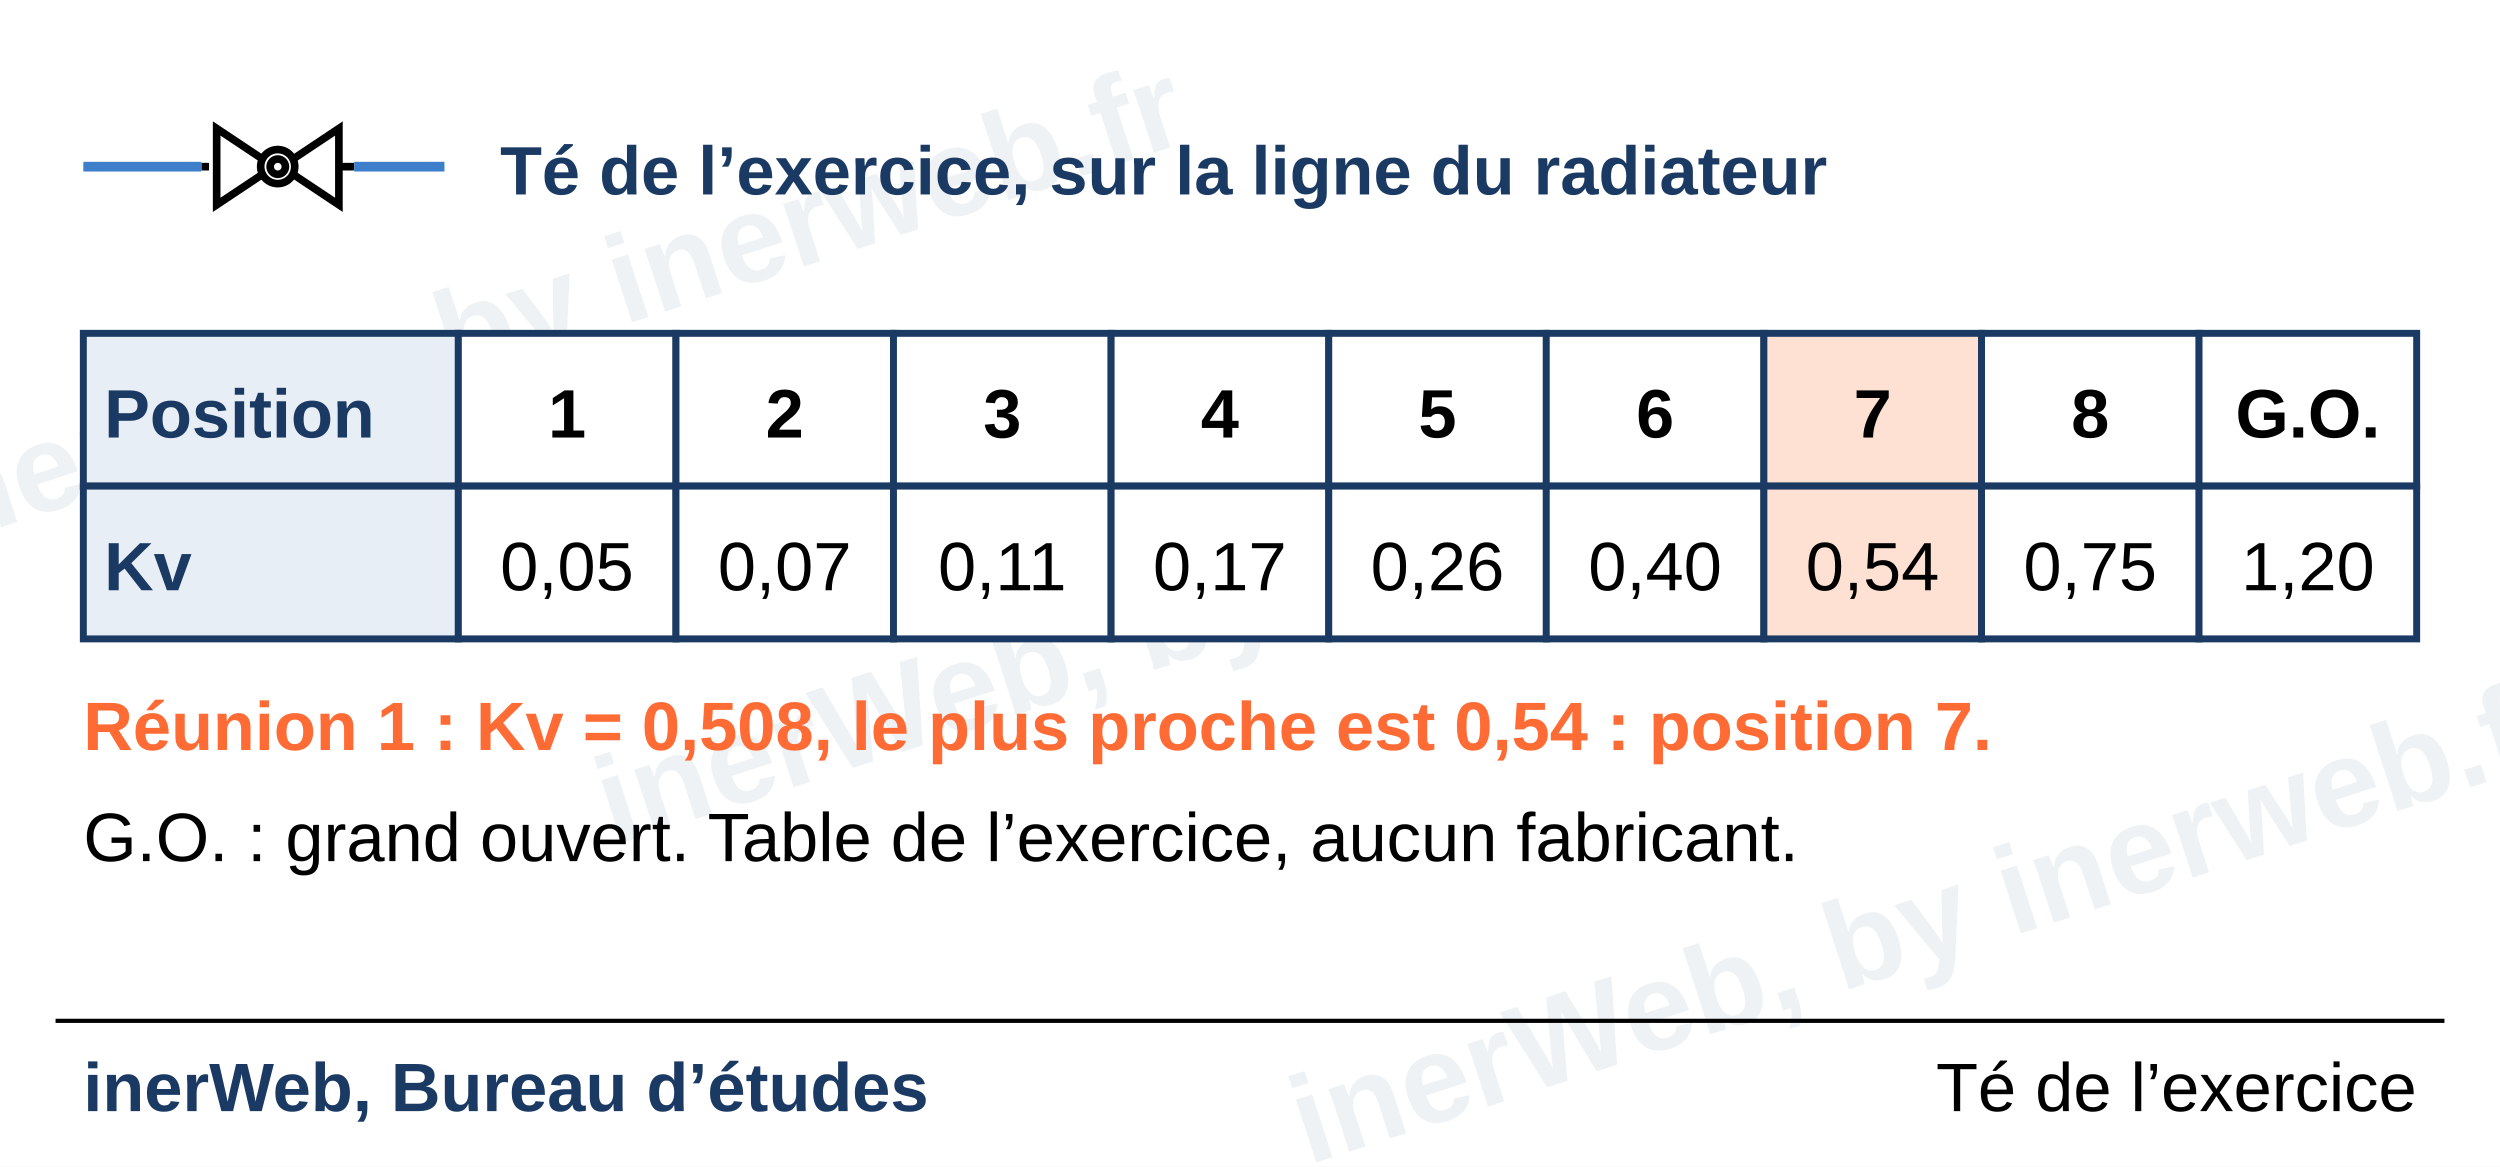
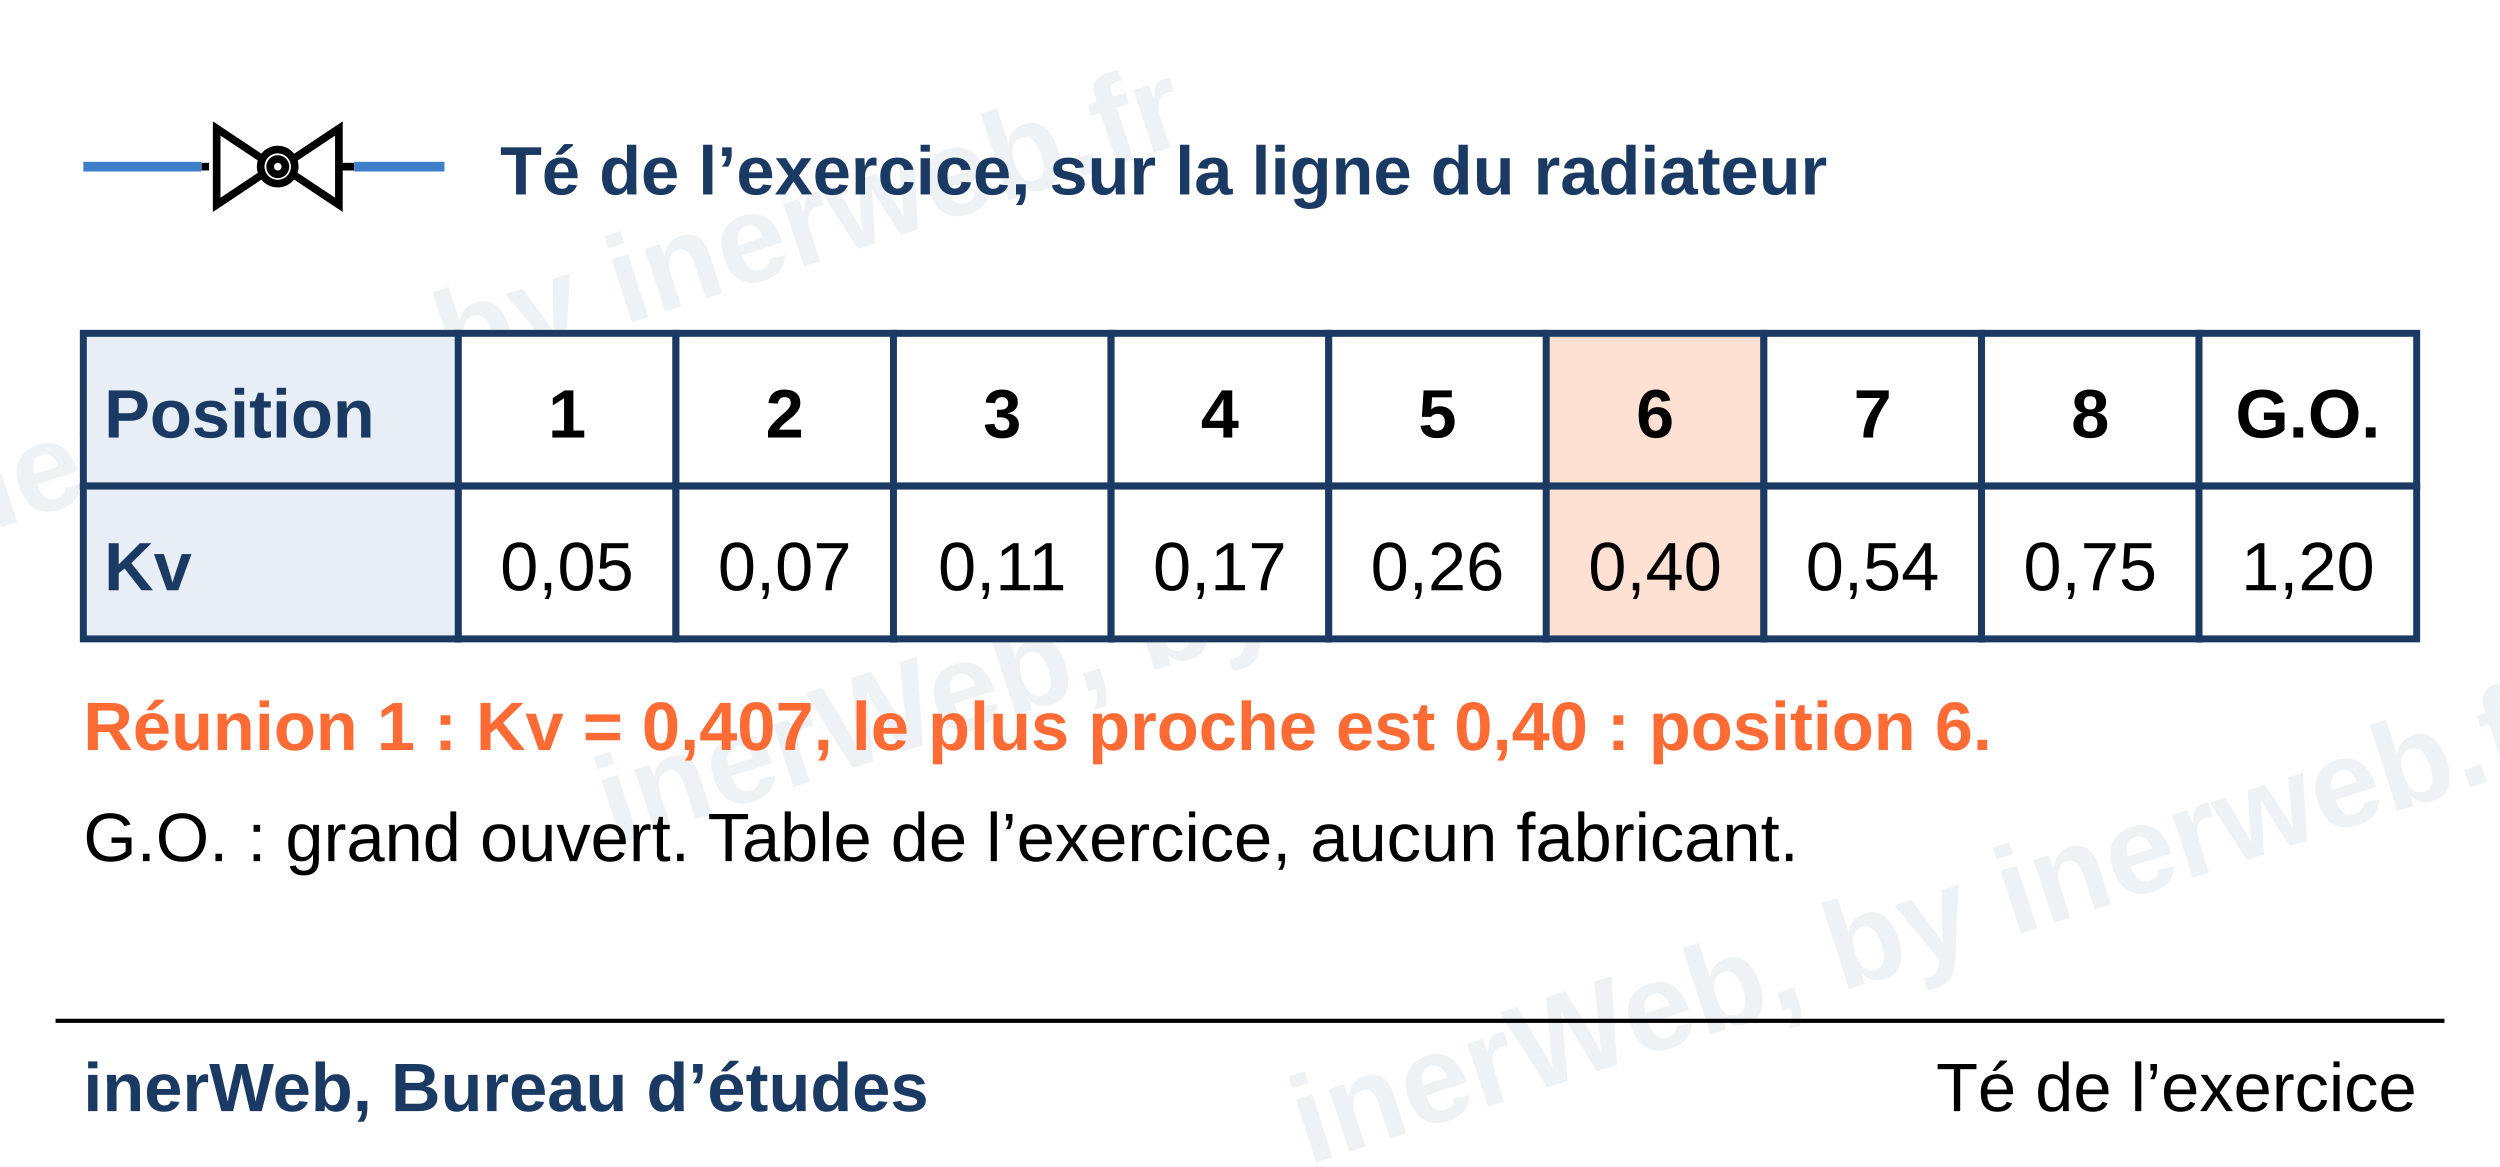
<svg xmlns="http://www.w3.org/2000/svg" viewBox="0 0 180 84.00" width="180mm" height="84.00mm" role="img">
  <rect width="180" height="84.00" fill="#fff" />
  <g>
    <text x="90" y="46" font-family="Trebuchet MS, Arial, sans-serif" font-size="9" font-weight="bold" text-anchor="middle" fill="#1b3a63" fill-opacity="0.07" transform="rotate(-18 90 46)">inerWeb, by inerweb.fr</text>
    <text x="40" y="25" font-family="Trebuchet MS, Arial, sans-serif" font-size="9" font-weight="bold" text-anchor="middle" fill="#1b3a63" fill-opacity="0.07" transform="rotate(-18 40 25)">inerWeb, by inerweb.fr</text>
    <text x="140" y="69" font-family="Trebuchet MS, Arial, sans-serif" font-size="9" font-weight="bold" text-anchor="middle" fill="#1b3a63" fill-opacity="0.07" transform="rotate(-18 140 69)">inerWeb, by inerweb.fr</text>
  </g>
  <g transform="translate(20.00 12.00) rotate(0) scale(0.55)">
    <ellipse cx="-0.01" cy="-0.01" rx="2.23" ry="2.23" stroke="black" stroke-width="1" fill="none" />
    <ellipse cx="0.00" cy="0.00" rx="1.00" ry="1.00" stroke="black" stroke-width="1" fill="none" />
    <polyline points="-2,-1 -8,-5 -8,5 -2,1" stroke="black" stroke-width="1" fill="none" />
    <polyline points="2,-1 8,-5 8,5 2,1" stroke="black" stroke-width="1" fill="none" />
    <line x1="-10" y1="0" x2="-9" y2="0" stroke="black" stroke-width="1" fill="none" />
    <line x1="10" y1="0" x2="8" y2="0" stroke="black" stroke-width="1" fill="none" />
  </g>
  <line x1="6.00" y1="12.00" x2="14.50" y2="12.00" stroke="#3d7fca" stroke-width="0.7" />
  <line x1="25.50" y1="12.00" x2="32.00" y2="12.00" stroke="#3d7fca" stroke-width="0.7" />
  <text x="36.00" y="14.00" font-family="Trebuchet MS, Arial, sans-serif" font-size="4.94" font-weight="bold" text-anchor="start" fill="#1b3a63">Té de l’exercice, sur la ligne du radiateur</text>
  <rect x="6.00" y="24.00" width="27.00" height="11.00" fill="#e8eef6" stroke="#1b3a63" stroke-width="0.5" />
  <text x="7.50" y="31.50" font-family="Trebuchet MS, Arial, sans-serif" font-size="4.94" font-weight="bold" text-anchor="start" fill="#1b3a63">Position</text>
  <rect x="6.00" y="35.00" width="27.00" height="11.00" fill="#e8eef6" stroke="#1b3a63" stroke-width="0.5" />
  <text x="7.50" y="42.50" font-family="Trebuchet MS, Arial, sans-serif" font-size="4.94" font-weight="bold" text-anchor="start" fill="#1b3a63">Kv</text>
  <rect x="33.00" y="24.00" width="15.67" height="11.00" fill="#fff" stroke="#1b3a63" stroke-width="0.5" />
  <rect x="33.00" y="35.00" width="15.67" height="11.00" fill="#fff" stroke="#1b3a63" stroke-width="0.5" />
  <text x="40.83" y="31.50" font-family="Trebuchet MS, Arial, sans-serif" font-size="4.94" font-weight="bold" text-anchor="middle" fill="#000">1</text>
  <text x="40.83" y="42.50" font-family="Trebuchet MS, Arial, sans-serif" font-size="4.94" text-anchor="middle" fill="#000">0,05</text>
  <rect x="48.67" y="24.00" width="15.67" height="11.00" fill="#fff" stroke="#1b3a63" stroke-width="0.5" />
  <rect x="48.67" y="35.00" width="15.67" height="11.00" fill="#fff" stroke="#1b3a63" stroke-width="0.5" />
  <text x="56.50" y="31.50" font-family="Trebuchet MS, Arial, sans-serif" font-size="4.94" font-weight="bold" text-anchor="middle" fill="#000">2</text>
  <text x="56.50" y="42.50" font-family="Trebuchet MS, Arial, sans-serif" font-size="4.94" text-anchor="middle" fill="#000">0,07</text>
  <rect x="64.33" y="24.00" width="15.67" height="11.00" fill="#fff" stroke="#1b3a63" stroke-width="0.5" />
  <rect x="64.33" y="35.00" width="15.67" height="11.00" fill="#fff" stroke="#1b3a63" stroke-width="0.5" />
  <text x="72.17" y="31.50" font-family="Trebuchet MS, Arial, sans-serif" font-size="4.94" font-weight="bold" text-anchor="middle" fill="#000">3</text>
  <text x="72.17" y="42.50" font-family="Trebuchet MS, Arial, sans-serif" font-size="4.94" text-anchor="middle" fill="#000">0,11</text>
  <rect x="80.00" y="24.00" width="15.67" height="11.00" fill="#fff" stroke="#1b3a63" stroke-width="0.5" />
  <rect x="80.00" y="35.00" width="15.67" height="11.00" fill="#fff" stroke="#1b3a63" stroke-width="0.5" />
  <text x="87.83" y="31.50" font-family="Trebuchet MS, Arial, sans-serif" font-size="4.94" font-weight="bold" text-anchor="middle" fill="#000">4</text>
  <text x="87.83" y="42.50" font-family="Trebuchet MS, Arial, sans-serif" font-size="4.94" text-anchor="middle" fill="#000">0,17</text>
  <rect x="95.67" y="24.00" width="15.67" height="11.00" fill="#fff" stroke="#1b3a63" stroke-width="0.5" />
  <rect x="95.67" y="35.00" width="15.67" height="11.00" fill="#fff" stroke="#1b3a63" stroke-width="0.5" />
  <text x="103.50" y="31.50" font-family="Trebuchet MS, Arial, sans-serif" font-size="4.94" font-weight="bold" text-anchor="middle" fill="#000">5</text>
  <text x="103.50" y="42.50" font-family="Trebuchet MS, Arial, sans-serif" font-size="4.94" text-anchor="middle" fill="#000">0,26</text>
-   <rect x="111.33" y="24.00" width="15.67" height="11.00" fill="#fff" stroke="#1b3a63" stroke-width="0.5" />
-   <rect x="111.33" y="35.00" width="15.67" height="11.00" fill="#fff" stroke="#1b3a63" stroke-width="0.5" />
+   <rect x="111.33" y="24.00" width="15.67" height="11.00" fill="#ffe1d3" stroke="#1b3a63" stroke-width="0.5" />
+   <rect x="111.33" y="35.00" width="15.67" height="11.00" fill="#ffe1d3" stroke="#1b3a63" stroke-width="0.5" />
  <text x="119.17" y="31.50" font-family="Trebuchet MS, Arial, sans-serif" font-size="4.94" font-weight="bold" text-anchor="middle" fill="#000">6</text>
  <text x="119.17" y="42.50" font-family="Trebuchet MS, Arial, sans-serif" font-size="4.94" text-anchor="middle" fill="#000">0,40</text>
-   <rect x="127.00" y="24.00" width="15.67" height="11.00" fill="#ffe1d3" stroke="#1b3a63" stroke-width="0.5" />
-   <rect x="127.00" y="35.00" width="15.67" height="11.00" fill="#ffe1d3" stroke="#1b3a63" stroke-width="0.5" />
+   <rect x="127.00" y="24.00" width="15.67" height="11.00" fill="#fff" stroke="#1b3a63" stroke-width="0.5" />
+   <rect x="127.00" y="35.00" width="15.67" height="11.00" fill="#fff" stroke="#1b3a63" stroke-width="0.5" />
  <text x="134.83" y="31.50" font-family="Trebuchet MS, Arial, sans-serif" font-size="4.94" font-weight="bold" text-anchor="middle" fill="#000">7</text>
  <text x="134.83" y="42.50" font-family="Trebuchet MS, Arial, sans-serif" font-size="4.94" text-anchor="middle" fill="#000">0,54</text>
  <rect x="142.67" y="24.00" width="15.67" height="11.00" fill="#fff" stroke="#1b3a63" stroke-width="0.5" />
  <rect x="142.67" y="35.00" width="15.67" height="11.00" fill="#fff" stroke="#1b3a63" stroke-width="0.5" />
  <text x="150.50" y="31.50" font-family="Trebuchet MS, Arial, sans-serif" font-size="4.94" font-weight="bold" text-anchor="middle" fill="#000">8</text>
  <text x="150.50" y="42.50" font-family="Trebuchet MS, Arial, sans-serif" font-size="4.94" text-anchor="middle" fill="#000">0,75</text>
  <rect x="158.33" y="24.00" width="15.67" height="11.00" fill="#fff" stroke="#1b3a63" stroke-width="0.5" />
  <rect x="158.33" y="35.00" width="15.67" height="11.00" fill="#fff" stroke="#1b3a63" stroke-width="0.5" />
  <text x="166.17" y="31.50" font-family="Trebuchet MS, Arial, sans-serif" font-size="4.94" font-weight="bold" text-anchor="middle" fill="#000">G.O.</text>
  <text x="166.17" y="42.50" font-family="Trebuchet MS, Arial, sans-serif" font-size="4.94" text-anchor="middle" fill="#000">1,20</text>
-   <text x="6.00" y="54.00" font-family="Trebuchet MS, Arial, sans-serif" font-size="4.94" font-weight="bold" text-anchor="start" fill="#ff6b35">Réunion 1 : Kv = 0,508, le plus proche est 0,54 : position 7.</text>
+   <text x="6.00" y="54.00" font-family="Trebuchet MS, Arial, sans-serif" font-size="4.94" font-weight="bold" text-anchor="start" fill="#ff6b35">Réunion 1 : Kv = 0,407, le plus proche est 0,40 : position 6.</text>
  <text x="6.00" y="62.00" font-family="Trebuchet MS, Arial, sans-serif" font-size="4.94" text-anchor="start" fill="#000">G.O. : grand ouvert. Table de l’exercice, aucun fabricant.</text>
  <line x1="4.00" y1="73.50" x2="176.00" y2="73.50" stroke="#000" stroke-width="0.3" />
  <text x="6.00" y="80.00" font-family="Trebuchet MS, Arial, sans-serif" font-size="4.94" font-weight="bold" text-anchor="start" fill="#1b3a63">inerWeb, Bureau d’études</text>
  <text x="174.00" y="80.00" font-family="Trebuchet MS, Arial, sans-serif" font-size="4.94" text-anchor="end" fill="#000">Té de l’exercice</text>
</svg>
